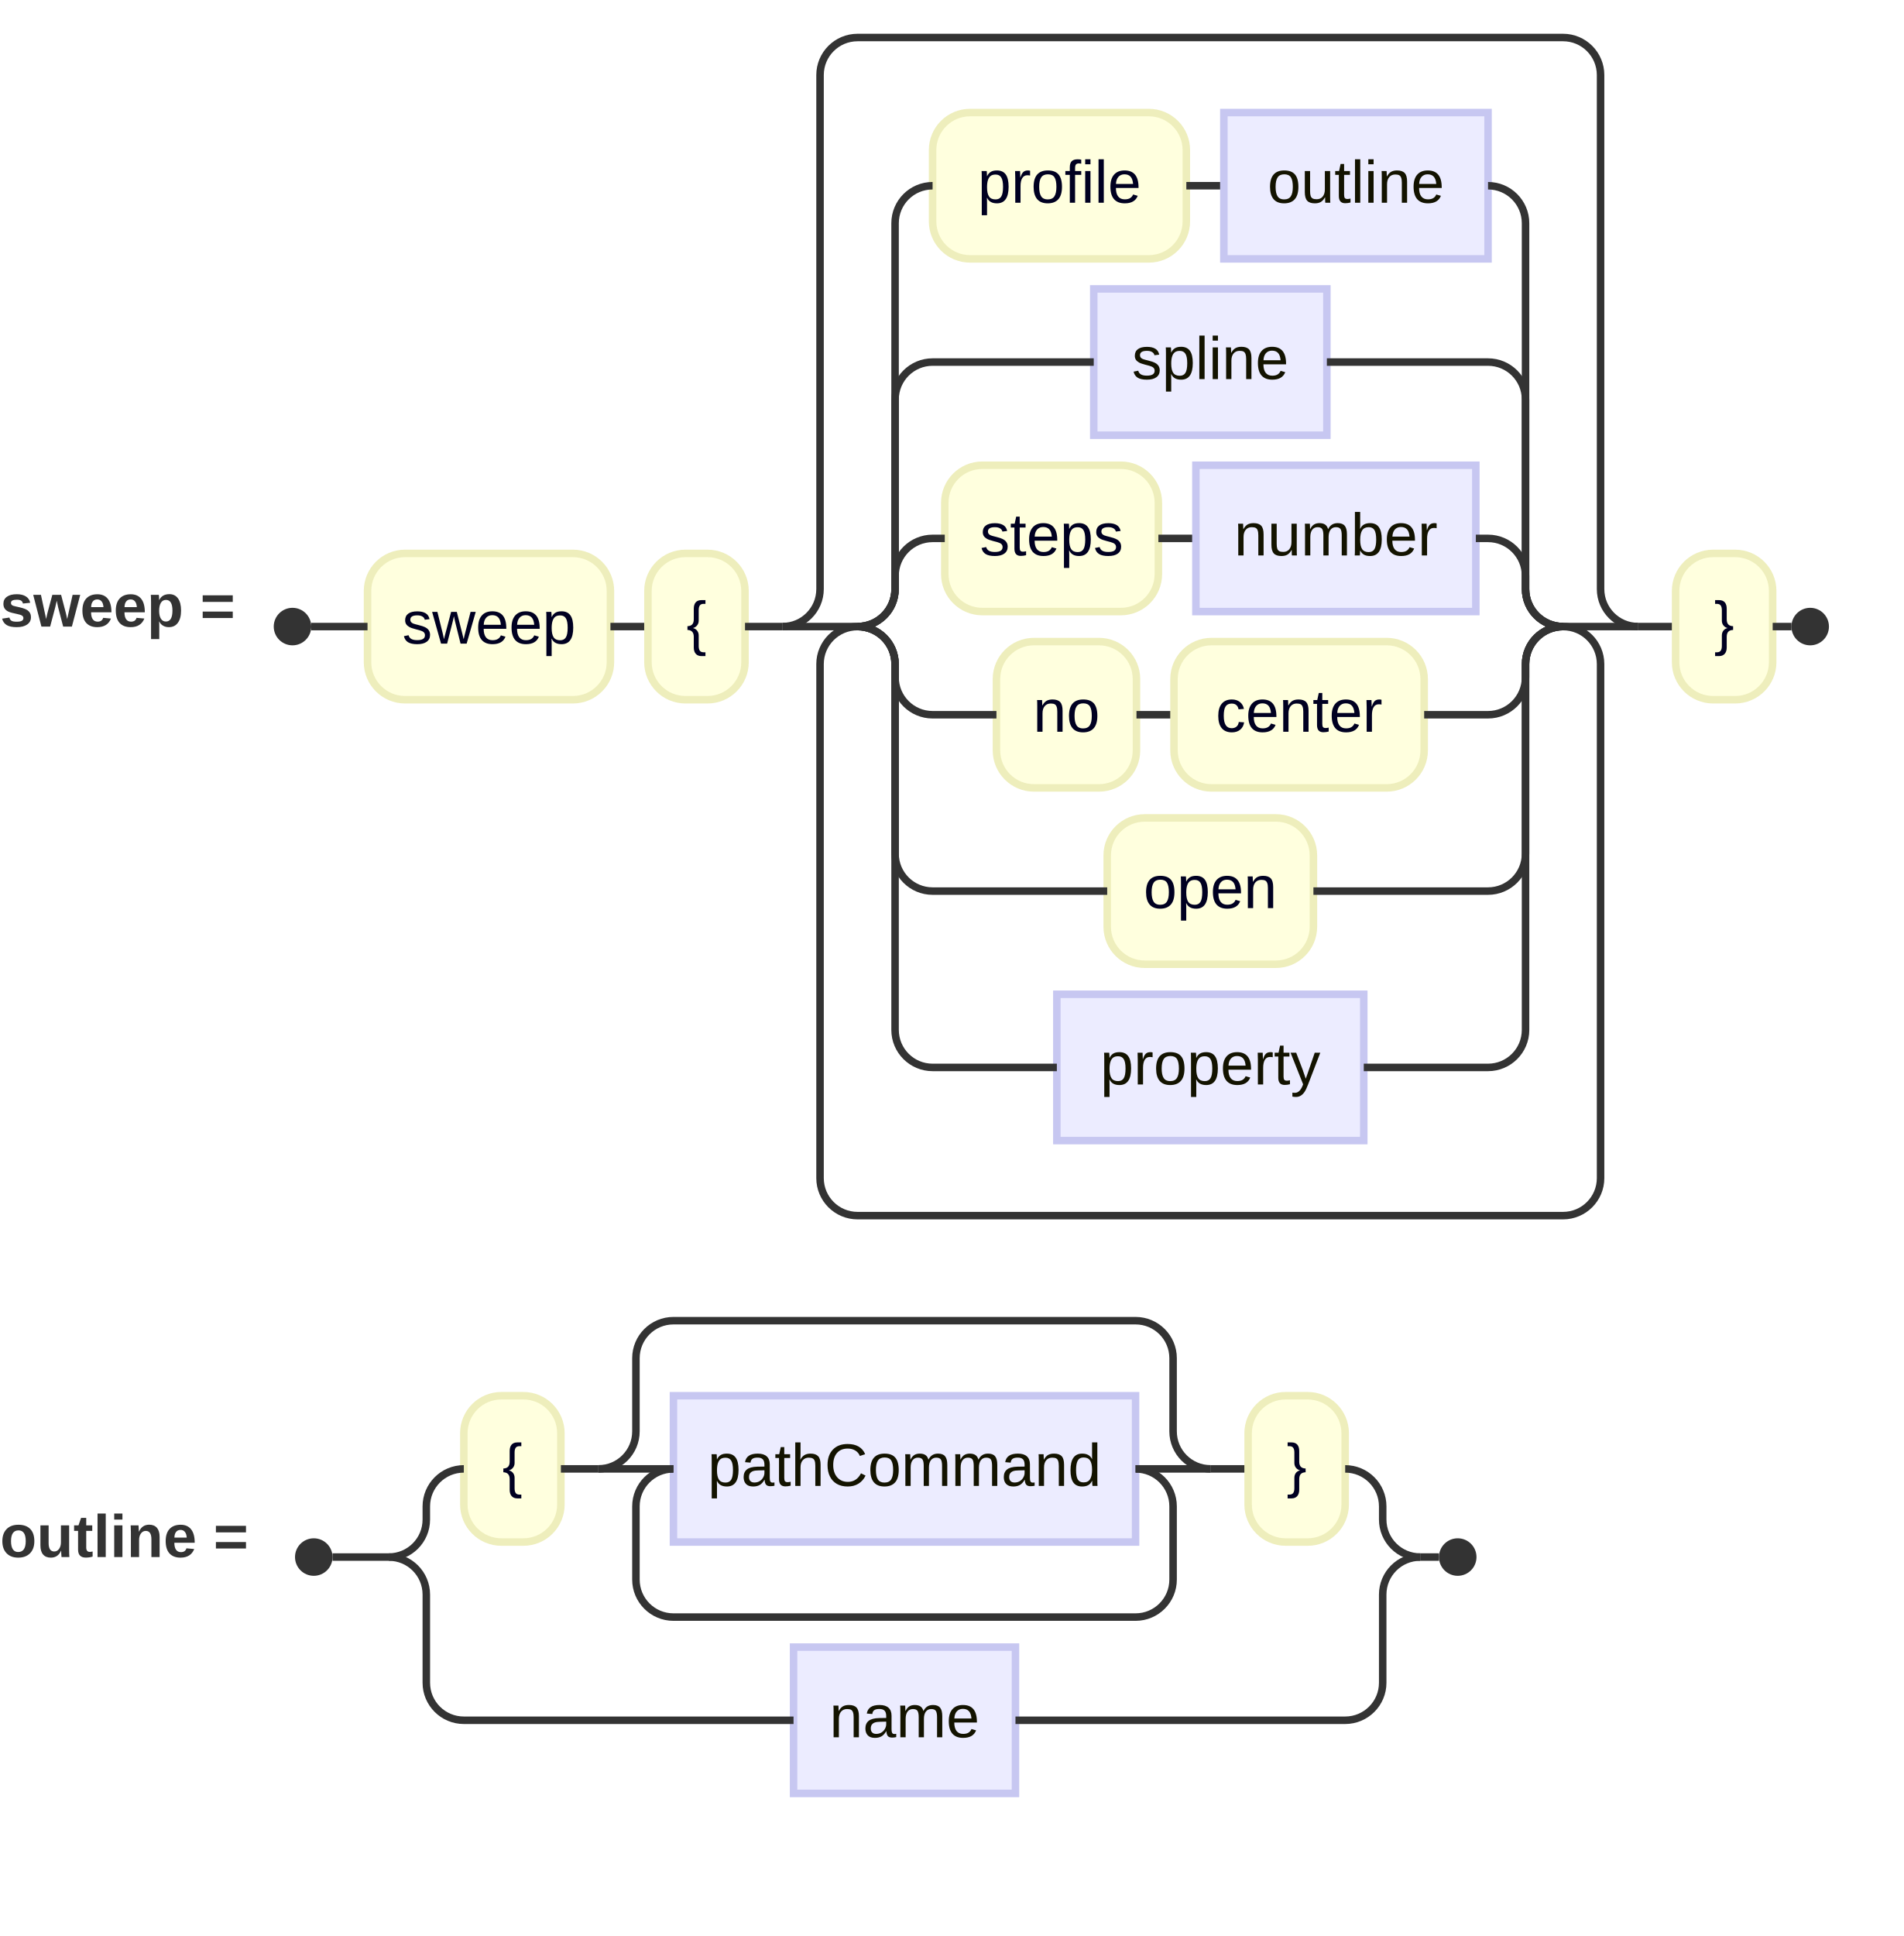
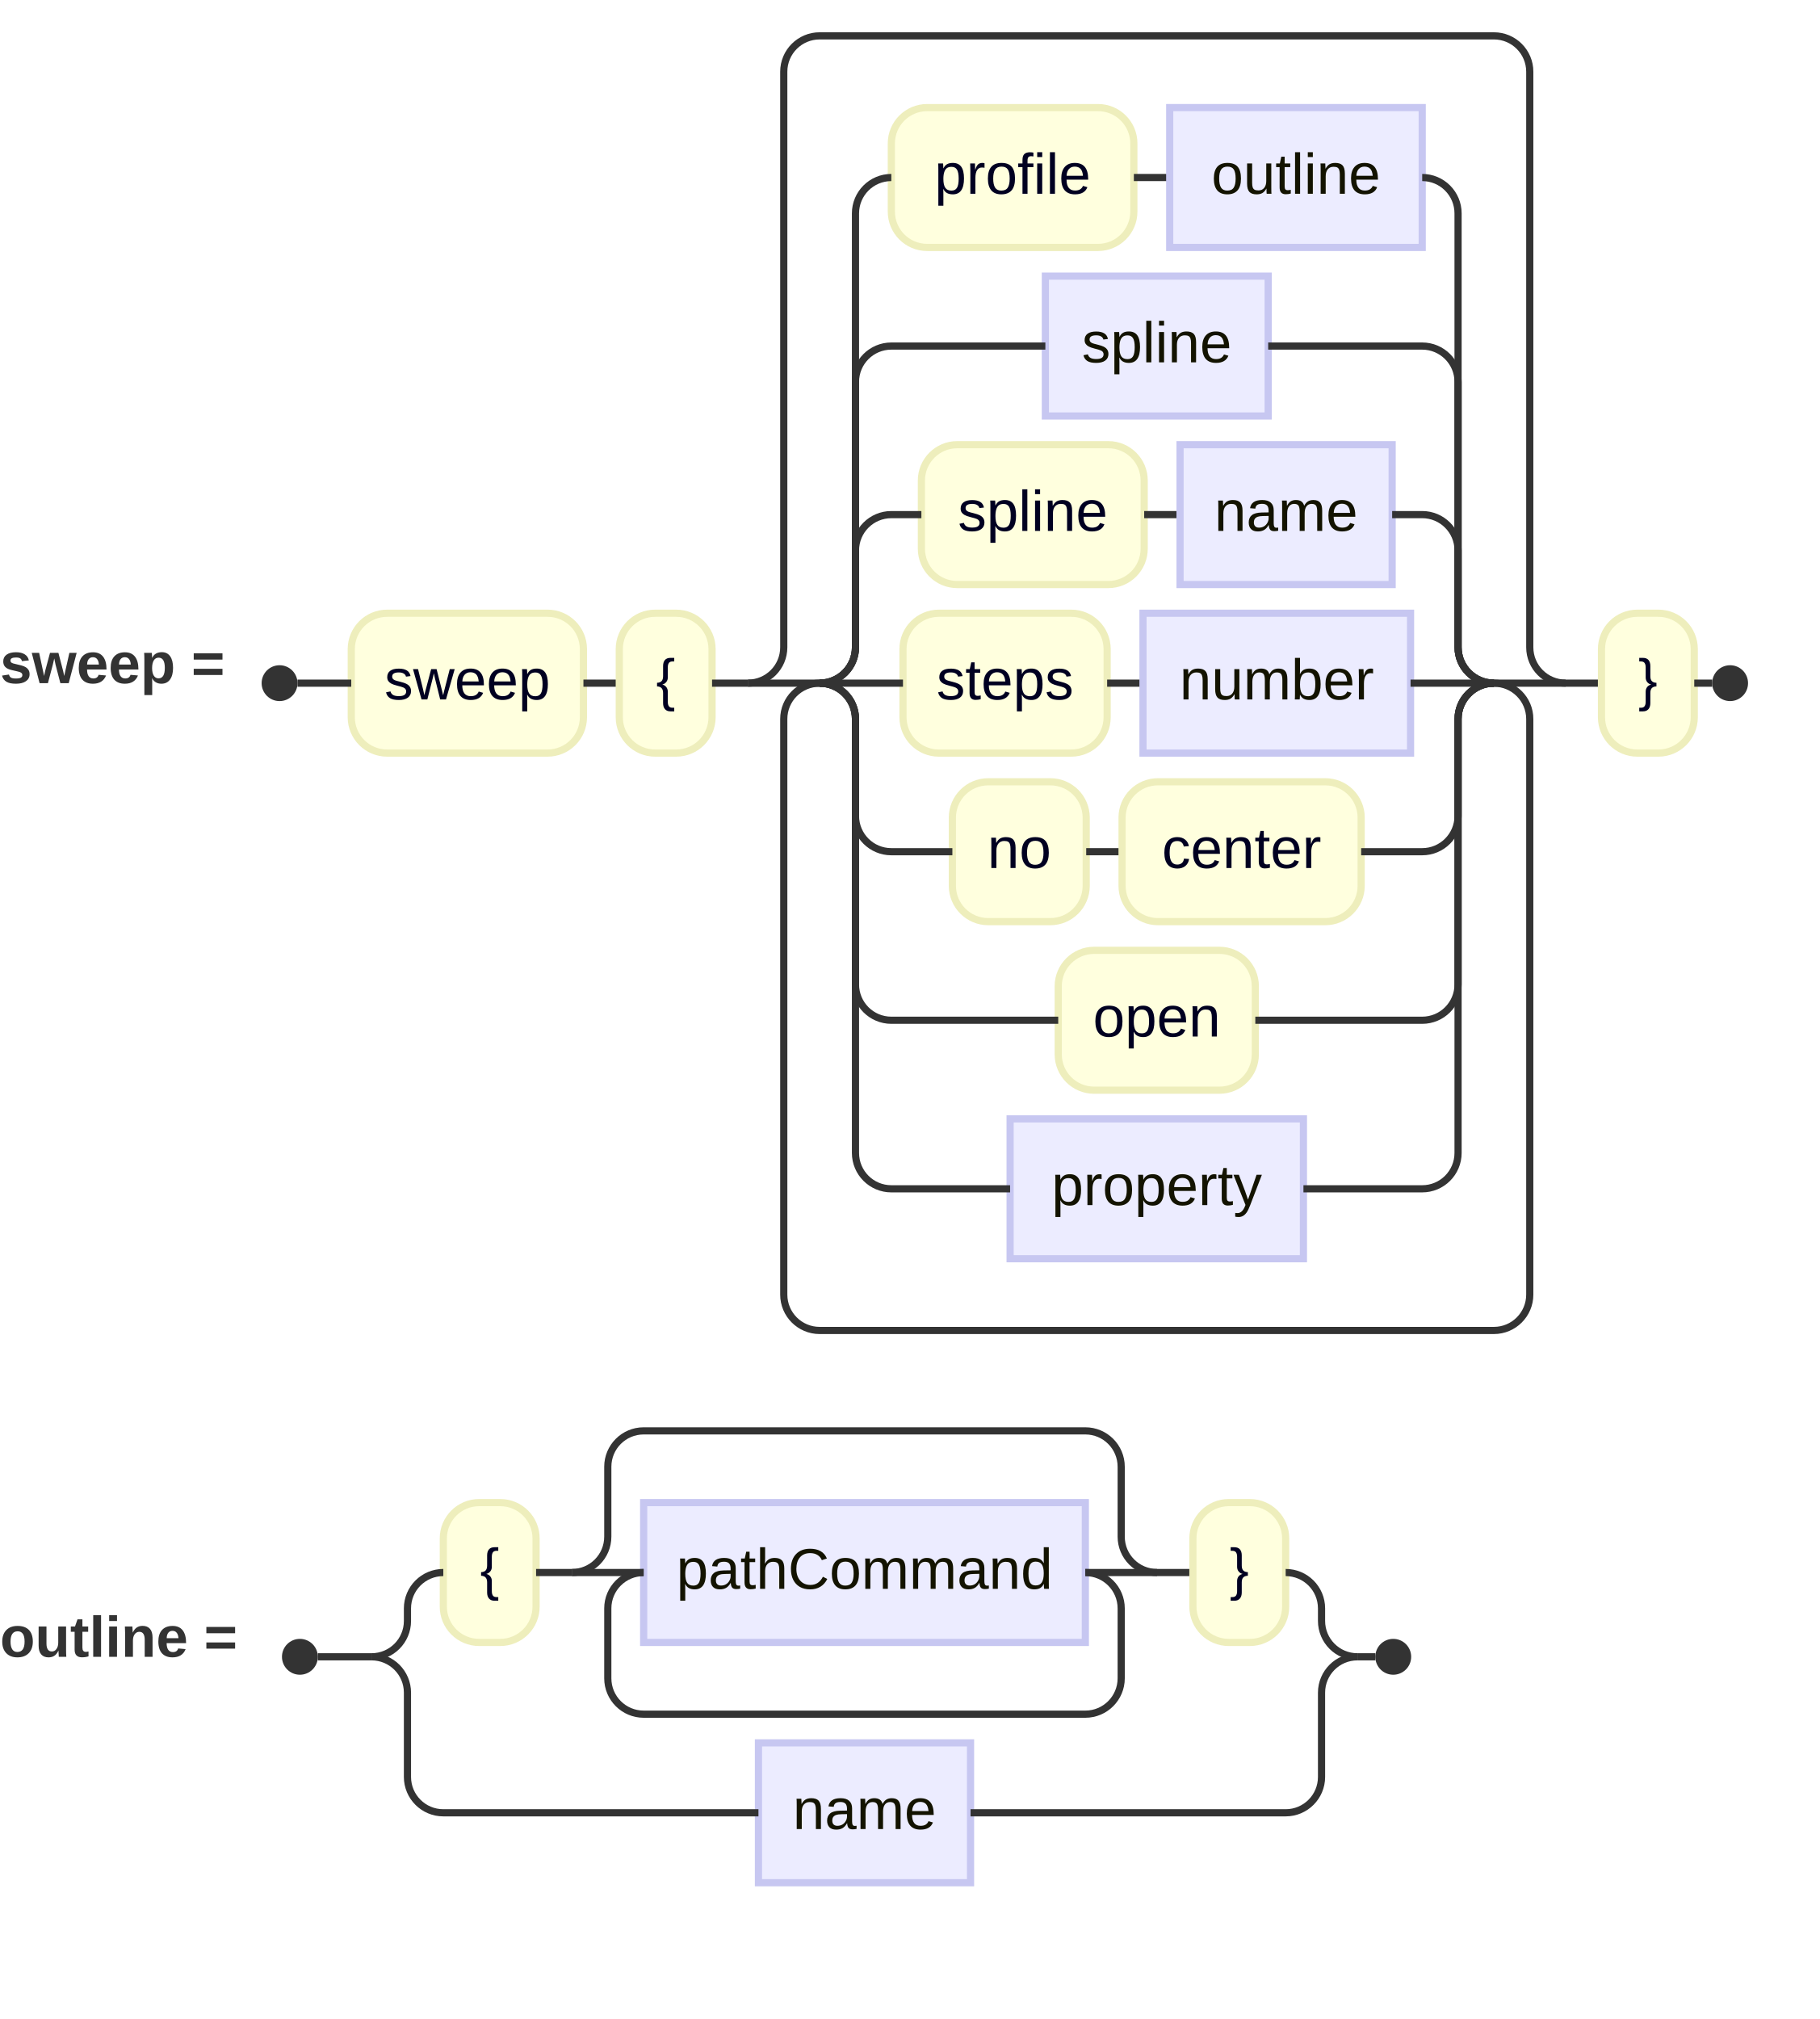
- <svg xmlns="http://www.w3.org/2000/svg" id="my-svg" width="100%" class="railroad-diagram" style="max-width: 507.531px; background-color: transparent;" viewBox="0 0 507.531 516" role="graphics-document document" aria-roledescription="railroadEbnf">
+ <svg xmlns="http://www.w3.org/2000/svg" id="my-svg" width="100%" class="railroad-diagram" style="max-width: 507.531px; background-color: transparent;" viewBox="0 0 507.531 563" role="graphics-document document" aria-roledescription="railroadEbnf">
  <style>#my-svg{font-family:"trebuchet ms",verdana,arial,sans-serif;font-size:16px;fill:#333;}@keyframes edge-animation-frame{from{stroke-dashoffset:0;}}@keyframes dash{to{stroke-dashoffset:0;}}#my-svg .edge-animation-slow{stroke-dasharray:9,5!important;stroke-dashoffset:900;animation:dash 50s linear infinite;stroke-linecap:round;}#my-svg .edge-animation-fast{stroke-dasharray:9,5!important;stroke-dashoffset:900;animation:dash 20s linear infinite;stroke-linecap:round;}#my-svg .error-icon{fill:#552222;}#my-svg .error-text{fill:#552222;stroke:#552222;}#my-svg .edge-thickness-normal{stroke-width:1px;}#my-svg .edge-thickness-thick{stroke-width:3.5px;}#my-svg .edge-pattern-solid{stroke-dasharray:0;}#my-svg .edge-thickness-invisible{stroke-width:0;fill:none;}#my-svg .edge-pattern-dashed{stroke-dasharray:3;}#my-svg .edge-pattern-dotted{stroke-dasharray:2;}#my-svg .marker{fill:#333333;stroke:#333333;}#my-svg .marker.cross{stroke:#333333;}#my-svg svg{font-family:"trebuchet ms",verdana,arial,sans-serif;font-size:16px;}#my-svg p{margin:0;}#my-svg .railroad-diagram{font-family:"trebuchet ms",verdana,arial,sans-serif;font-size:16px;}#my-svg .railroad-terminal rect{fill:#ffffde;stroke:hsl(60, 60%, 83.529%);stroke-width:2px;}#my-svg .railroad-terminal text{fill:#000021;font-family:"trebuchet ms",verdana,arial,sans-serif;font-size:16px;text-anchor:middle;dominant-baseline:middle;}#my-svg .railroad-nonterminal rect{fill:#ECECFF;stroke:hsl(240, 60%, 86.275%);stroke-width:2px;}#my-svg .railroad-nonterminal text{fill:#131300;font-family:"trebuchet ms",verdana,arial,sans-serif;font-size:16px;text-anchor:middle;dominant-baseline:middle;}#my-svg .railroad-line{stroke:#333333;stroke-width:2px;fill:none;}#my-svg .railroad-start circle,#my-svg .railroad-end circle{fill:#333333;}#my-svg .railroad-comment ellipse{fill:rgba(232,232,232, 0.8);stroke:hsl(80, 60%, 86.275%);stroke-width:2px;}#my-svg .railroad-comment text{fill:rgb(6.333, 0, 19);font-style:italic;font-family:"trebuchet ms",verdana,arial,sans-serif;font-size:16px;text-anchor:middle;dominant-baseline:middle;}#my-svg .railroad-special rect{fill:hsl(80, 100%, 96.275%);stroke:hsl(80, 60%, 86.275%);stroke-width:2px;stroke-dasharray:5,3;}#my-svg .railroad-special text{fill:#131300;font-family:"trebuchet ms",verdana,arial,sans-serif;font-size:16px;text-anchor:middle;dominant-baseline:middle;}#my-svg .railroad-rule-name{font-weight:bold;fill:#333;font-family:"trebuchet ms",verdana,arial,sans-serif;font-size:16px;}#my-svg .node .neo-node{stroke:#9370DB;}#my-svg [data-look="neo"].node rect,#my-svg [data-look="neo"].cluster rect,#my-svg [data-look="neo"].node polygon{stroke:#9370DB;filter:drop-shadow(1px 2px 2px rgba(185, 185, 185, 1));}#my-svg [data-look="neo"].swimlane.cluster rect{filter:none;}#my-svg [data-look="neo"].node path{stroke:#9370DB;stroke-width:1px;}#my-svg [data-look="neo"].node .outer-path{filter:drop-shadow(1px 2px 2px rgba(185, 185, 185, 1));}#my-svg [data-look="neo"].node .neo-line path{stroke:#9370DB;filter:none;}#my-svg [data-look="neo"].node circle{stroke:#9370DB;filter:drop-shadow(1px 2px 2px rgba(185, 185, 185, 1));}#my-svg [data-look="neo"].node circle .state-start{fill:#000000;}#my-svg [data-look="neo"].icon-shape .icon{fill:#9370DB;filter:drop-shadow(1px 2px 2px rgba(185, 185, 185, 1));}#my-svg [data-look="neo"].icon-shape .icon-neo path{stroke:#9370DB;filter:drop-shadow(1px 2px 2px rgba(185, 185, 185, 1));}#my-svg :root{--mermaid-font-family:"trebuchet ms",verdana,arial,sans-serif;}</style>
  <g />
  <g class="railroad-rule" transform="translate(0, 10)">
    <g transform="translate(97.96875, 0)">
      <g class="railroad-sequence">
-         <g class="railroad-terminal" transform="translate(0, 137.5)">
+         <g class="railroad-terminal" transform="translate(0, 161)">
          <rect x="0" y="0" width="64.75" height="39" rx="10" ry="10" />
          <text x="32.375" y="19.5">sweep</text>
        </g>
-         <path class="railroad-line" d="M 64.75 157 L 74.75 157" />
-         <g class="railroad-terminal" transform="translate(74.75, 137.5)">
+         <path class="railroad-line" d="M 64.75 180.5 L 74.75 180.5" />
+         <g class="railroad-terminal" transform="translate(74.75, 161)">
          <rect x="0" y="0" width="25.875" height="39" rx="10" ry="10" />
          <text x="12.938" y="19.5">{</text>
        </g>
-         <path class="railroad-line" d="M 100.625 157 L 110.625 157" />
+         <path class="railroad-line" d="M 100.625 180.5 L 110.625 180.5" />
        <g class="railroad-repetition" transform="translate(110.625, 0)">
          <g class="railroad-choice" transform="translate(20, 20)">
            <g class="railroad-sequence" transform="translate(20, 0)">
              <g class="railroad-terminal" transform="translate(0, 0)">
                <rect x="0" y="0" width="67.641" height="39" rx="10" ry="10" />
                <text x="33.82" y="19.5">profile</text>
              </g>
              <path class="railroad-line" d="M 67.641 19.5 L 77.641 19.5" />
              <g class="railroad-nonterminal" transform="translate(77.64062, 0)">
                <rect x="0" y="0" width="70.422" height="39" />
                <text x="35.211" y="19.5">outline</text>
              </g>
            </g>
-             <path class="railroad-line" d="M 0 137 A 10 10 0 0 0 10 127 L 10 29.5 A 10 10 0 0 1 20 19.5 L 20 19.5" />
-             <path class="railroad-line" d="M 168.062 19.5 L 168.062 19.5 A 10 10 0 0 1 178.062 29.5 L 178.062 127 A 10 10 0 0 0 188.062 137" />
+             <path class="railroad-line" d="M 0 160.5 A 10 10 0 0 0 10 150.5 L 10 29.5 A 10 10 0 0 1 20 19.5 L 20 19.5" />
+             <path class="railroad-line" d="M 168.062 19.5 L 168.062 19.5 A 10 10 0 0 1 178.062 29.5 L 178.062 150.5 A 10 10 0 0 0 188.062 160.5" />
            <g class="railroad-nonterminal" transform="translate(62.96094, 47)">
              <rect x="0" y="0" width="62.141" height="39" />
              <text x="31.07" y="19.5">spline</text>
            </g>
-             <path class="railroad-line" d="M 0 137 A 10 10 0 0 0 10 127 L 10 76.5 A 10 10 0 0 1 20 66.5 L 62.961 66.5" />
-             <path class="railroad-line" d="M 125.102 66.5 L 168.062 66.5 A 10 10 0 0 1 178.062 76.5 L 178.062 127 A 10 10 0 0 0 188.062 137" />
-             <g class="railroad-sequence" transform="translate(23.25, 94)">
+             <path class="railroad-line" d="M 0 160.5 A 10 10 0 0 0 10 150.5 L 10 76.5 A 10 10 0 0 1 20 66.5 L 62.961 66.5" />
+             <path class="railroad-line" d="M 125.102 66.5 L 168.062 66.5 A 10 10 0 0 1 178.062 76.5 L 178.062 150.5 A 10 10 0 0 0 188.062 160.5" />
+             <g class="railroad-sequence" transform="translate(28.38281, 94)">
+               <g class="railroad-terminal" transform="translate(0, 0)">
+                 <rect x="0" y="0" width="62.141" height="39" rx="10" ry="10" />
+                 <text x="31.07" y="19.5">spline</text>
+               </g>
+               <path class="railroad-line" d="M 62.141 19.5 L 72.141 19.5" />
+               <g class="railroad-nonterminal" transform="translate(72.14062, 0)">
+                 <rect x="0" y="0" width="59.156" height="39" />
+                 <text x="29.578" y="19.5">name</text>
+               </g>
+             </g>
+             <path class="railroad-line" d="M 0 160.5 A 10 10 0 0 0 10 150.5 L 10 123.5 A 10 10 0 0 1 20 113.5 L 28.383 113.5" />
+             <path class="railroad-line" d="M 159.68 113.5 L 168.062 113.5 A 10 10 0 0 1 178.062 123.5 L 178.062 150.5 A 10 10 0 0 0 188.062 160.5" />
+             <g class="railroad-sequence" transform="translate(23.25, 141)">
              <g class="railroad-terminal" transform="translate(0, 0)">
                <rect x="0" y="0" width="56.938" height="39" rx="10" ry="10" />
                <text x="28.469" y="19.5">steps</text>
              </g>
              <path class="railroad-line" d="M 56.938 19.5 L 66.938 19.5" />
              <g class="railroad-nonterminal" transform="translate(66.9375, 0)">
                <rect x="0" y="0" width="74.625" height="39" />
                <text x="37.312" y="19.5">number</text>
              </g>
            </g>
-             <path class="railroad-line" d="M 0 137 A 10 10 0 0 0 10 127 L 10 123.5 A 10 10 0 0 1 20 113.5 L 23.25 113.5" />
-             <path class="railroad-line" d="M 164.812 113.5 L 168.062 113.5 A 10 10 0 0 1 178.062 123.5 L 178.062 127 A 10 10 0 0 0 188.062 137" />
-             <g class="railroad-sequence" transform="translate(37.02344, 141)">
+             <path class="railroad-line" d="M 0 160.5 L 23.25 160.5" />
+             <path class="railroad-line" d="M 164.812 160.5 L 188.062 160.5" />
+             <g class="railroad-sequence" transform="translate(37.02344, 188)">
              <g class="railroad-terminal" transform="translate(0, 0)">
                <rect x="0" y="0" width="37.328" height="39" rx="10" ry="10" />
                <text x="18.664" y="19.5">no</text>
              </g>
              <path class="railroad-line" d="M 37.328 19.5 L 47.328 19.5" />
              <g class="railroad-terminal" transform="translate(47.32812, 0)">
                <rect x="0" y="0" width="66.688" height="39" rx="10" ry="10" />
                <text x="33.344" y="19.5">center</text>
              </g>
            </g>
-             <path class="railroad-line" d="M 0 137 A 10 10 0 0 1 10 147 L 10 150.5 A 10 10 0 0 0 20 160.5 L 37.023 160.5" />
-             <path class="railroad-line" d="M 151.039 160.5 L 168.062 160.5 A 10 10 0 0 0 178.062 150.5 L 178.062 147 A 10 10 0 0 1 188.062 137" />
-             <g class="railroad-terminal" transform="translate(66.54688, 188)">
+             <path class="railroad-line" d="M 0 160.5 A 10 10 0 0 1 10 170.5 L 10 197.5 A 10 10 0 0 0 20 207.5 L 37.023 207.5" />
+             <path class="railroad-line" d="M 151.039 207.5 L 168.062 207.5 A 10 10 0 0 0 178.062 197.5 L 178.062 170.5 A 10 10 0 0 1 188.062 160.5" />
+             <g class="railroad-terminal" transform="translate(66.54688, 235)">
              <rect x="0" y="0" width="54.969" height="39" rx="10" ry="10" />
              <text x="27.484" y="19.5">open</text>
            </g>
-             <path class="railroad-line" d="M 0 137 A 10 10 0 0 1 10 147 L 10 197.5 A 10 10 0 0 0 20 207.5 L 66.547 207.5" />
-             <path class="railroad-line" d="M 121.516 207.5 L 168.062 207.5 A 10 10 0 0 0 178.062 197.5 L 178.062 147 A 10 10 0 0 1 188.062 137" />
-             <g class="railroad-nonterminal" transform="translate(53.125, 235)">
+             <path class="railroad-line" d="M 0 160.5 A 10 10 0 0 1 10 170.5 L 10 244.5 A 10 10 0 0 0 20 254.5 L 66.547 254.5" />
+             <path class="railroad-line" d="M 121.516 254.5 L 168.062 254.5 A 10 10 0 0 0 178.062 244.5 L 178.062 170.5 A 10 10 0 0 1 188.062 160.5" />
+             <g class="railroad-nonterminal" transform="translate(53.125, 282)">
              <rect x="0" y="0" width="81.812" height="39" />
              <text x="40.906" y="19.5">property</text>
            </g>
-             <path class="railroad-line" d="M 0 137 A 10 10 0 0 1 10 147 L 10 244.5 A 10 10 0 0 0 20 254.5 L 53.125 254.5" />
-             <path class="railroad-line" d="M 134.938 254.5 L 168.062 254.5 A 10 10 0 0 0 178.062 244.5 L 178.062 147 A 10 10 0 0 1 188.062 137" />
+             <path class="railroad-line" d="M 0 160.5 A 10 10 0 0 1 10 170.5 L 10 291.5 A 10 10 0 0 0 20 301.5 L 53.125 301.5" />
+             <path class="railroad-line" d="M 134.938 301.5 L 168.062 301.5 A 10 10 0 0 0 178.062 291.5 L 178.062 170.5 A 10 10 0 0 1 188.062 160.5" />
          </g>
-           <path class="railroad-line" d="M 0 157 L 20 157" />
-           <path class="railroad-line" d="M 208.062 157 L 228.062 157" />
-           <path class="railroad-line" d="M 208.062 157 A 10 10 0 0 1 218.062 167 L 218.062 304 A 10 10 0 0 1 208.062 314 L 20 314 A 10 10 0 0 1 10 304 L 10 167 A 10 10 0 0 1 20 157" />
-           <path class="railroad-line" d="M 0 157 A 10 10 0 0 0 10 147 L 10 10 A 10 10 0 0 1 20 0 L 208.062 0 A 10 10 0 0 1 218.062 10 L 218.062 147 A 10 10 0 0 0 228.062 157" />
+           <path class="railroad-line" d="M 0 180.5 L 20 180.5" />
+           <path class="railroad-line" d="M 208.062 180.5 L 228.062 180.5" />
+           <path class="railroad-line" d="M 208.062 180.5 A 10 10 0 0 1 218.062 190.5 L 218.062 351 A 10 10 0 0 1 208.062 361 L 20 361 A 10 10 0 0 1 10 351 L 10 190.5 A 10 10 0 0 1 20 180.5" />
+           <path class="railroad-line" d="M 0 180.5 A 10 10 0 0 0 10 170.5 L 10 10 A 10 10 0 0 1 20 0 L 208.062 0 A 10 10 0 0 1 218.062 10 L 218.062 170.5 A 10 10 0 0 0 228.062 180.5" />
        </g>
-         <path class="railroad-line" d="M 338.688 157 L 348.688 157" />
-         <g class="railroad-terminal" transform="translate(348.6875, 137.5)">
+         <path class="railroad-line" d="M 338.688 180.5 L 348.688 180.5" />
+         <g class="railroad-terminal" transform="translate(348.6875, 161)">
          <rect x="0" y="0" width="25.875" height="39" rx="10" ry="10" />
          <text x="12.938" y="19.5">}</text>
        </g>
      </g>
    </g>
    <g class="railroad-rule-name-group">
-       <text class="railroad-rule-name" x="0" y="157">sweep =</text>
+       <text class="railroad-rule-name" x="0" y="180.5">sweep =</text>
    </g>
    <g class="railroad-start">
-       <circle cx="77.969" cy="157" r="5" />
+       <circle cx="77.969" cy="180.5" r="5" />
    </g>
    <g class="railroad-end">
-       <circle cx="482.531" cy="157" r="5" />
+       <circle cx="482.531" cy="180.5" r="5" />
    </g>
-     <path class="railroad-line" d="M 82.969 157 L 97.969 157" />
-     <path class="railroad-line" d="M 472.531 157 L 477.531 157" />
+     <path class="railroad-line" d="M 82.969 180.5 L 97.969 180.5" />
+     <path class="railroad-line" d="M 472.531 180.5 L 477.531 180.5" />
  </g>
-   <g class="railroad-rule" transform="translate(0, 352)">
+   <g class="railroad-rule" transform="translate(0, 399)">
    <g transform="translate(103.6406, 0)">
      <g class="railroad-choice">
        <g class="railroad-sequence" transform="translate(20, 0)">
          <g class="railroad-terminal" transform="translate(0, 20)">
            <rect x="0" y="0" width="25.875" height="39" rx="10" ry="10" />
            <text x="12.938" y="19.5">{</text>
          </g>
          <path class="railroad-line" d="M 25.875 39.5 L 35.875 39.5" />
          <g class="railroad-repetition" transform="translate(35.875, 0)">
            <g class="railroad-nonterminal" transform="translate(20, 20)">
              <rect x="0" y="0" width="123.188" height="39" />
              <text x="61.594" y="19.5">pathCommand</text>
            </g>
            <path class="railroad-line" d="M 0 39.5 L 20 39.5" />
            <path class="railroad-line" d="M 143.188 39.5 L 163.188 39.5" />
            <path class="railroad-line" d="M 143.188 39.5 A 10 10 0 0 1 153.188 49.5 L 153.188 69 A 10 10 0 0 1 143.188 79 L 20 79 A 10 10 0 0 1 10 69 L 10 49.5 A 10 10 0 0 1 20 39.5" />
            <path class="railroad-line" d="M 0 39.5 A 10 10 0 0 0 10 29.5 L 10 10 A 10 10 0 0 1 20 0 L 143.188 0 A 10 10 0 0 1 153.188 10 L 153.188 29.5 A 10 10 0 0 0 163.188 39.5" />
          </g>
          <path class="railroad-line" d="M 199.062 39.5 L 209.062 39.5" />
          <g class="railroad-terminal" transform="translate(209.0625, 20)">
            <rect x="0" y="0" width="25.875" height="39" rx="10" ry="10" />
            <text x="12.938" y="19.5">}</text>
          </g>
        </g>
        <path class="railroad-line" d="M 0 63 A 10 10 0 0 0 10 53 L 10 49.5 A 10 10 0 0 1 20 39.5 L 20 39.5" />
        <path class="railroad-line" d="M 254.938 39.5 L 254.938 39.5 A 10 10 0 0 1 264.938 49.5 L 264.938 53 A 10 10 0 0 0 274.938 63" />
        <g class="railroad-nonterminal" transform="translate(107.8906, 87)">
          <rect x="0" y="0" width="59.156" height="39" />
          <text x="29.578" y="19.5">name</text>
        </g>
        <path class="railroad-line" d="M 0 63 A 10 10 0 0 1 10 73 L 10 96.5 A 10 10 0 0 0 20 106.5 L 107.891 106.5" />
        <path class="railroad-line" d="M 167.047 106.5 L 254.938 106.5 A 10 10 0 0 0 264.938 96.5 L 264.938 73 A 10 10 0 0 1 274.938 63" />
      </g>
    </g>
    <g class="railroad-rule-name-group">
      <text class="railroad-rule-name" x="0" y="63">outline =</text>
    </g>
    <g class="railroad-start">
      <circle cx="83.641" cy="63" r="5" />
    </g>
    <g class="railroad-end">
      <circle cx="388.578" cy="63" r="5" />
    </g>
    <path class="railroad-line" d="M 88.641 63 L 103.641 63" />
    <path class="railroad-line" d="M 378.578 63 L 383.578 63" />
  </g>
</svg>
